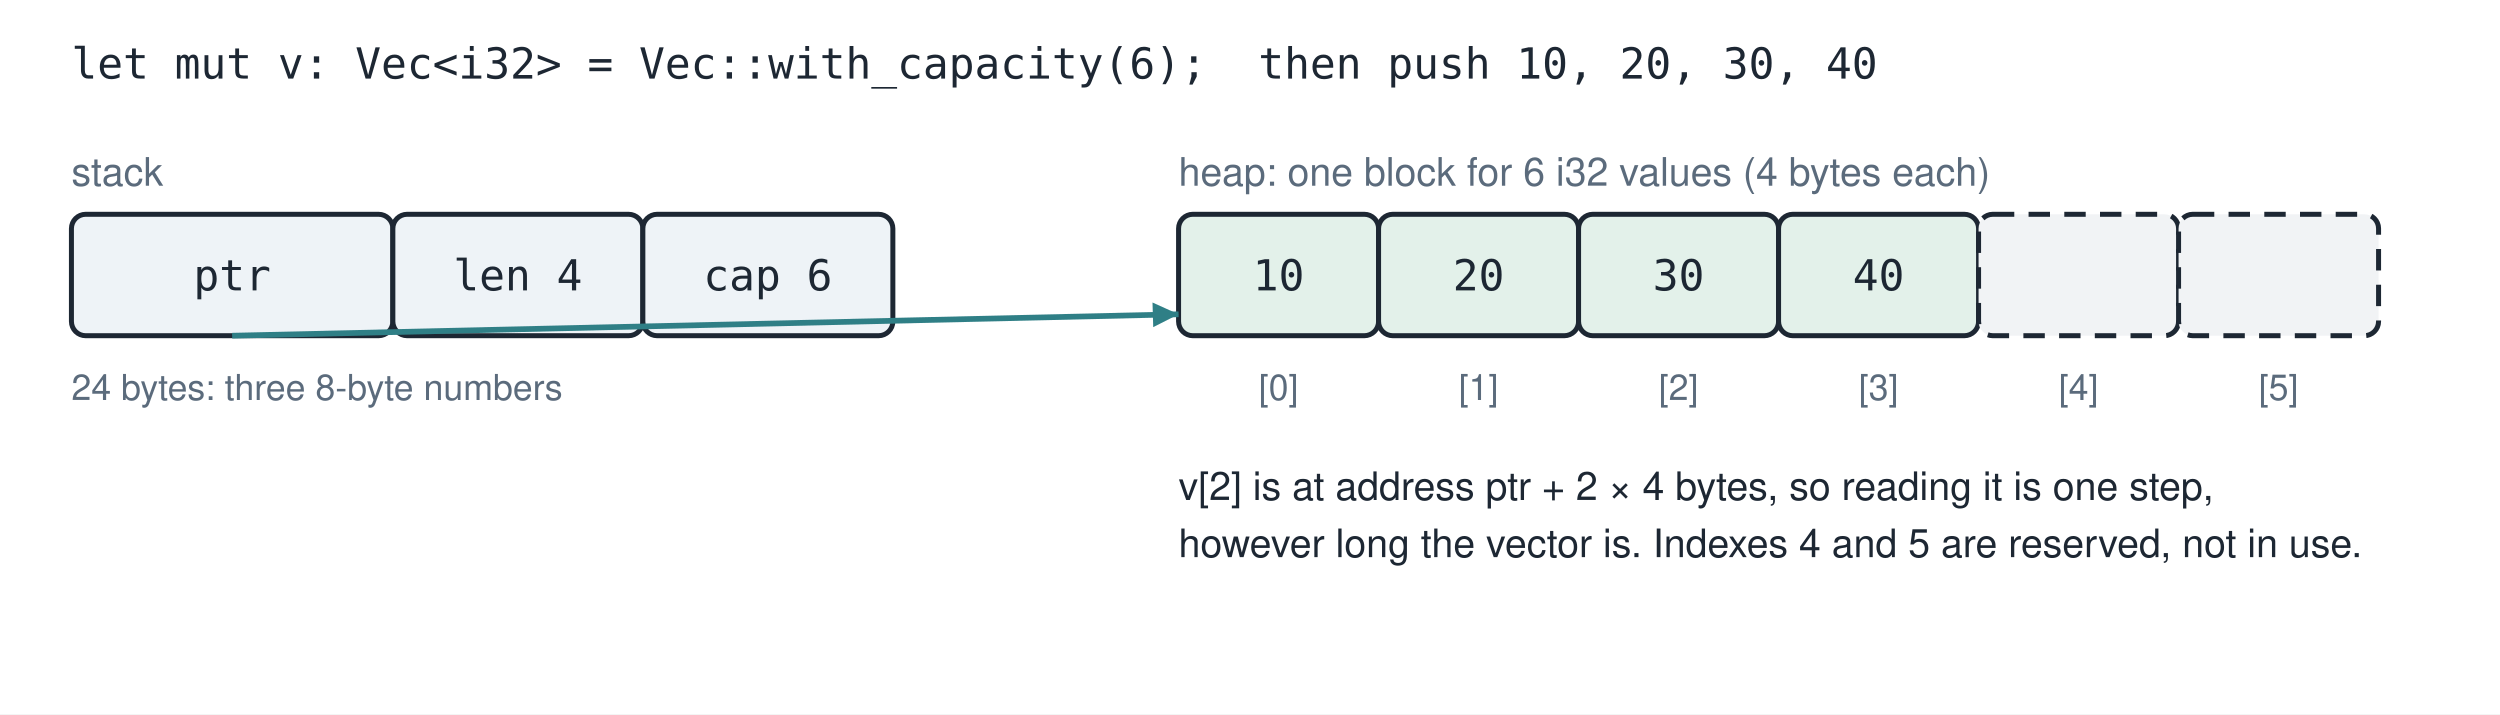
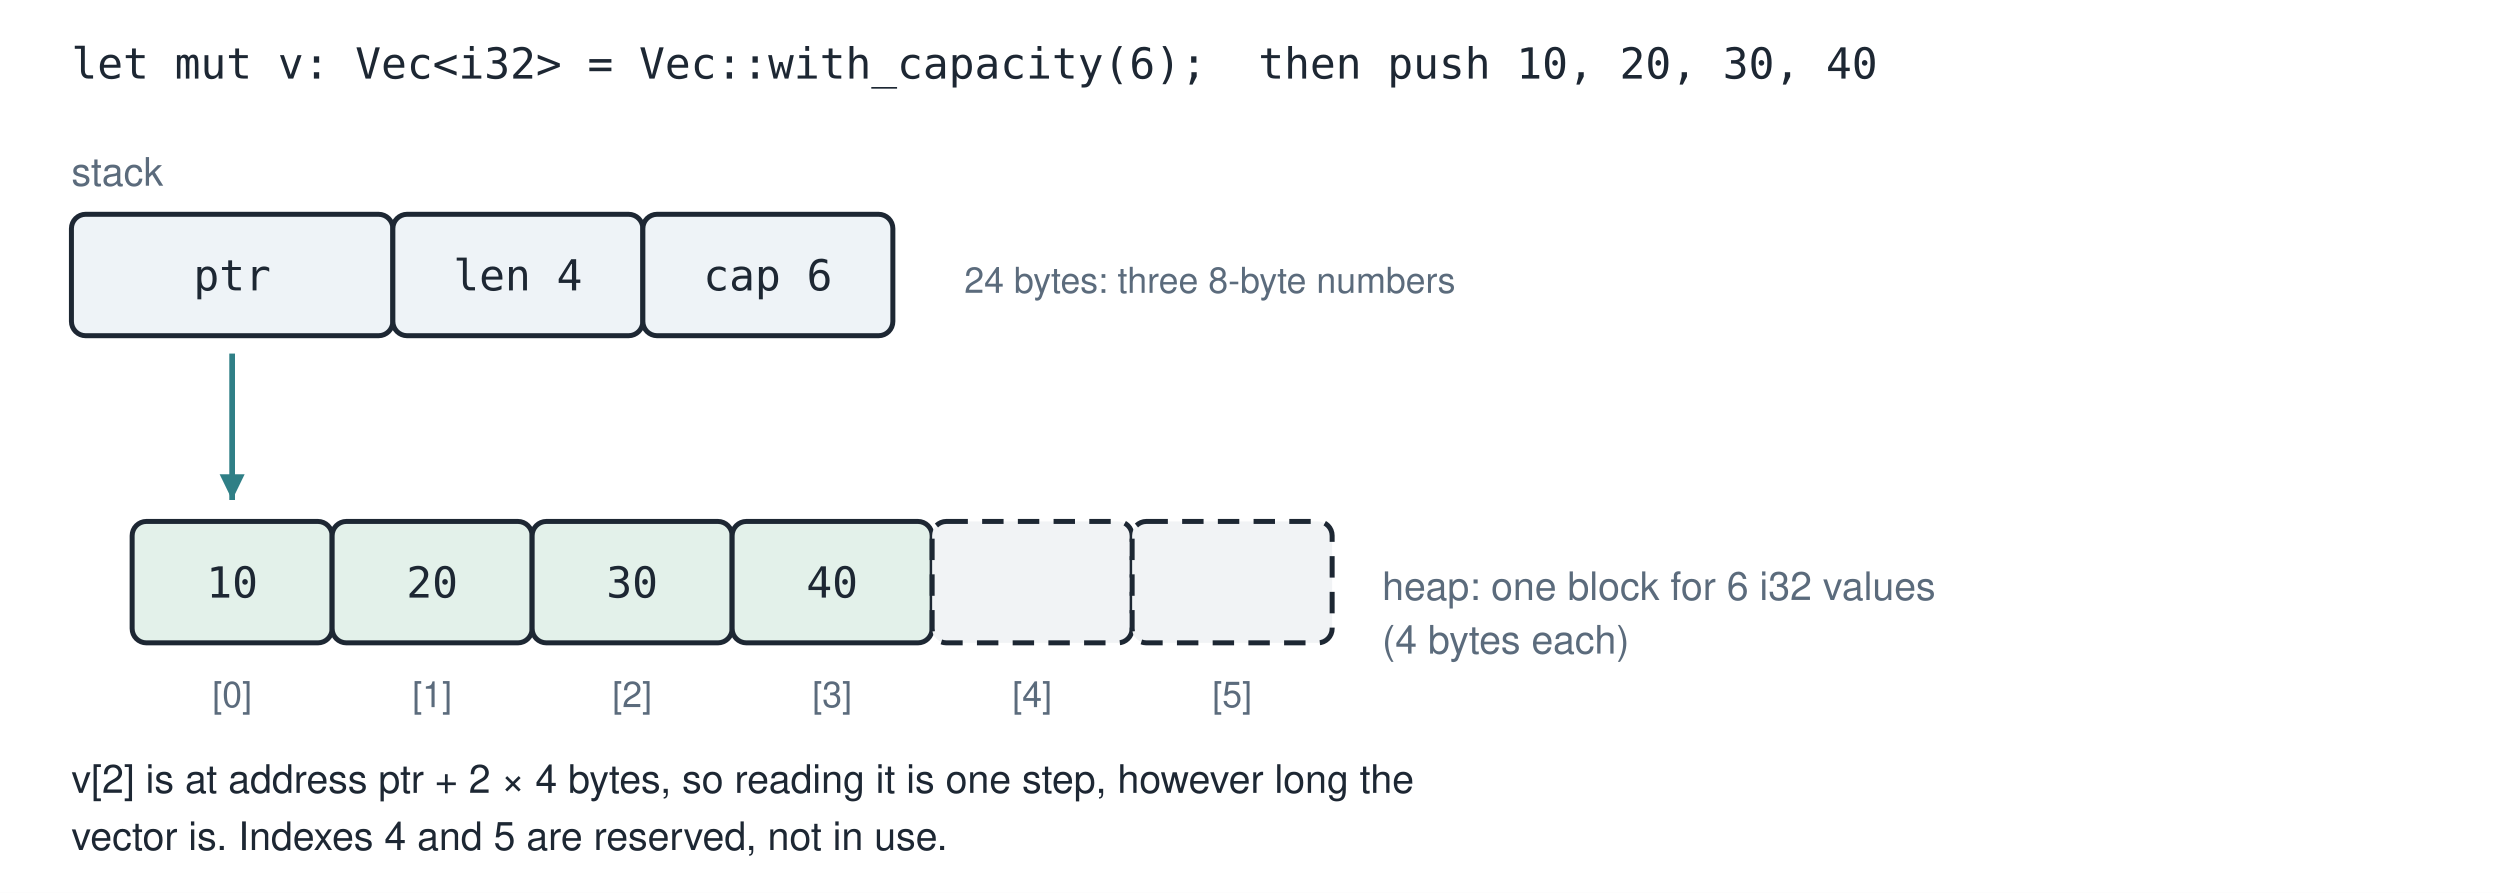
- <svg xmlns="http://www.w3.org/2000/svg" viewBox="0 0 700 200.0" width="700" height="200.0" font-family="Helvetica, Arial, sans-serif">
+ <svg xmlns="http://www.w3.org/2000/svg" viewBox="0 0 700 250.0" width="700" height="250.0" font-family="Helvetica, Arial, sans-serif">
  <rect width="100%" height="100%" fill="#ffffff" />
  <text x="20" y="22" font-size="12.0" fill="#1d2733" text-anchor="start" font-family="Menlo, monospace" xml:space="preserve">let mut v: Vec&lt;i32&gt; = Vec::with_capacity(6);  then push 10, 20, 30, 40</text>
  <text x="20" y="52" font-size="11.0" fill="#5b6b7c" text-anchor="start">stack</text>
  <rect x="20" y="60" width="90" height="34" rx="4" fill="#eef3f7" stroke="#1d2733" stroke-width="1.4" />
  <text x="65.0" y="81.32" font-size="12.0" fill="#1d2733" text-anchor="middle" font-family="Menlo, monospace" xml:space="preserve">ptr</text>
  <rect x="110" y="60" width="70" height="34" rx="4" fill="#eef3f7" stroke="#1d2733" stroke-width="1.4" />
  <text x="145.0" y="81.32" font-size="12.0" fill="#1d2733" text-anchor="middle" font-family="Menlo, monospace" xml:space="preserve">len 4</text>
  <rect x="180" y="60" width="70" height="34" rx="4" fill="#eef3f7" stroke="#1d2733" stroke-width="1.4" />
  <text x="215.0" y="81.32" font-size="12.0" fill="#1d2733" text-anchor="middle" font-family="Menlo, monospace" xml:space="preserve">cap 6</text>
-   <text x="20" y="112" font-size="10.0" fill="#5b6b7c" text-anchor="start">24 bytes: three 8-byte numbers</text>
-   <text x="330" y="52" font-size="11.0" fill="#5b6b7c" text-anchor="start">heap: one block for 6 i32 values (4 bytes each)</text>
-   <rect x="330" y="60" width="56" height="34" rx="4" fill="#e3f1ea" stroke="#1d2733" stroke-width="1.4" />
-   <text x="358.0" y="81.32" font-size="12.0" fill="#1d2733" text-anchor="middle" font-family="Menlo, monospace" xml:space="preserve">10</text>
-   <text x="358" y="112" font-size="10.0" fill="#5b6b7c" text-anchor="middle">[0]</text>
-   <rect x="386" y="60" width="56" height="34" rx="4" fill="#e3f1ea" stroke="#1d2733" stroke-width="1.4" />
-   <text x="414.0" y="81.32" font-size="12.0" fill="#1d2733" text-anchor="middle" font-family="Menlo, monospace" xml:space="preserve">20</text>
-   <text x="414" y="112" font-size="10.0" fill="#5b6b7c" text-anchor="middle">[1]</text>
-   <rect x="442" y="60" width="56" height="34" rx="4" fill="#e3f1ea" stroke="#1d2733" stroke-width="1.4" />
-   <text x="470.0" y="81.32" font-size="12.0" fill="#1d2733" text-anchor="middle" font-family="Menlo, monospace" xml:space="preserve">30</text>
-   <text x="470" y="112" font-size="10.0" fill="#5b6b7c" text-anchor="middle">[2]</text>
-   <rect x="498" y="60" width="56" height="34" rx="4" fill="#e3f1ea" stroke="#1d2733" stroke-width="1.4" />
-   <text x="526.0" y="81.32" font-size="12.0" fill="#1d2733" text-anchor="middle" font-family="Menlo, monospace" xml:space="preserve">40</text>
-   <text x="526" y="112" font-size="10.0" fill="#5b6b7c" text-anchor="middle">[3]</text>
-   <rect x="554" y="60" width="56" height="34" rx="4" fill="#f1f3f5" stroke="#1d2733" stroke-width="1.4" stroke-dasharray="6,4" />
-   <text x="582" y="112" font-size="10.0" fill="#5b6b7c" text-anchor="middle">[4]</text>
-   <rect x="610" y="60" width="56" height="34" rx="4" fill="#f1f3f5" stroke="#1d2733" stroke-width="1.4" stroke-dasharray="6,4" />
-   <text x="638" y="112" font-size="10.0" fill="#5b6b7c" text-anchor="middle">[5]</text>
-   <line x1="65" y1="94" x2="330" y2="88" stroke="#2f7f86" stroke-width="1.6" />
-   <polygon points="330,88 322.9,91.6 322.7,84.7" fill="#2f7f86" />
-   <text x="330" y="140" font-size="11.0" fill="#1d2733" text-anchor="start">v[2] is at address ptr + 2 × 4 bytes, so reading it is one step,</text>
-   <text x="330" y="156" font-size="11.0" fill="#1d2733" text-anchor="start">however long the vector is. Indexes 4 and 5 are reserved, not in use.</text>
+   <text x="270" y="82" font-size="10.0" fill="#5b6b7c" text-anchor="start">24 bytes: three 8-byte numbers</text>
+   <text x="387" y="168" font-size="11.0" fill="#5b6b7c" text-anchor="start">heap: one block for 6 i32 values</text>
+   <text x="387" y="183" font-size="11.0" fill="#5b6b7c" text-anchor="start">(4 bytes each)</text>
+   <rect x="37" y="146" width="56" height="34" rx="4" fill="#e3f1ea" stroke="#1d2733" stroke-width="1.4" />
+   <text x="65.0" y="167.32" font-size="12.0" fill="#1d2733" text-anchor="middle" font-family="Menlo, monospace" xml:space="preserve">10</text>
+   <text x="65" y="198" font-size="10.0" fill="#5b6b7c" text-anchor="middle">[0]</text>
+   <rect x="93" y="146" width="56" height="34" rx="4" fill="#e3f1ea" stroke="#1d2733" stroke-width="1.4" />
+   <text x="121.0" y="167.32" font-size="12.0" fill="#1d2733" text-anchor="middle" font-family="Menlo, monospace" xml:space="preserve">20</text>
+   <text x="121" y="198" font-size="10.0" fill="#5b6b7c" text-anchor="middle">[1]</text>
+   <rect x="149" y="146" width="56" height="34" rx="4" fill="#e3f1ea" stroke="#1d2733" stroke-width="1.4" />
+   <text x="177.0" y="167.32" font-size="12.0" fill="#1d2733" text-anchor="middle" font-family="Menlo, monospace" xml:space="preserve">30</text>
+   <text x="177" y="198" font-size="10.0" fill="#5b6b7c" text-anchor="middle">[2]</text>
+   <rect x="205" y="146" width="56" height="34" rx="4" fill="#e3f1ea" stroke="#1d2733" stroke-width="1.4" />
+   <text x="233.0" y="167.32" font-size="12.0" fill="#1d2733" text-anchor="middle" font-family="Menlo, monospace" xml:space="preserve">40</text>
+   <text x="233" y="198" font-size="10.0" fill="#5b6b7c" text-anchor="middle">[3]</text>
+   <rect x="261" y="146" width="56" height="34" rx="4" fill="#f1f3f5" stroke="#1d2733" stroke-width="1.4" stroke-dasharray="6,4" />
+   <text x="289" y="198" font-size="10.0" fill="#5b6b7c" text-anchor="middle">[4]</text>
+   <rect x="317" y="146" width="56" height="34" rx="4" fill="#f1f3f5" stroke="#1d2733" stroke-width="1.4" stroke-dasharray="6,4" />
+   <text x="345" y="198" font-size="10.0" fill="#5b6b7c" text-anchor="middle">[5]</text>
+   <line x1="65.0" y1="99.0" x2="65.0" y2="140.0" stroke="#2f7f86" stroke-width="1.6" />
+   <polygon points="65.0,140.0 61.5,132.8 68.5,132.8" fill="#2f7f86" />
+   <text x="20" y="222" font-size="11.0" fill="#1d2733" text-anchor="start">v[2] is at address ptr + 2 × 4 bytes, so reading it is one step, however long the</text>
+   <text x="20" y="238" font-size="11.0" fill="#1d2733" text-anchor="start">vector is. Indexes 4 and 5 are reserved, not in use.</text>
</svg>
